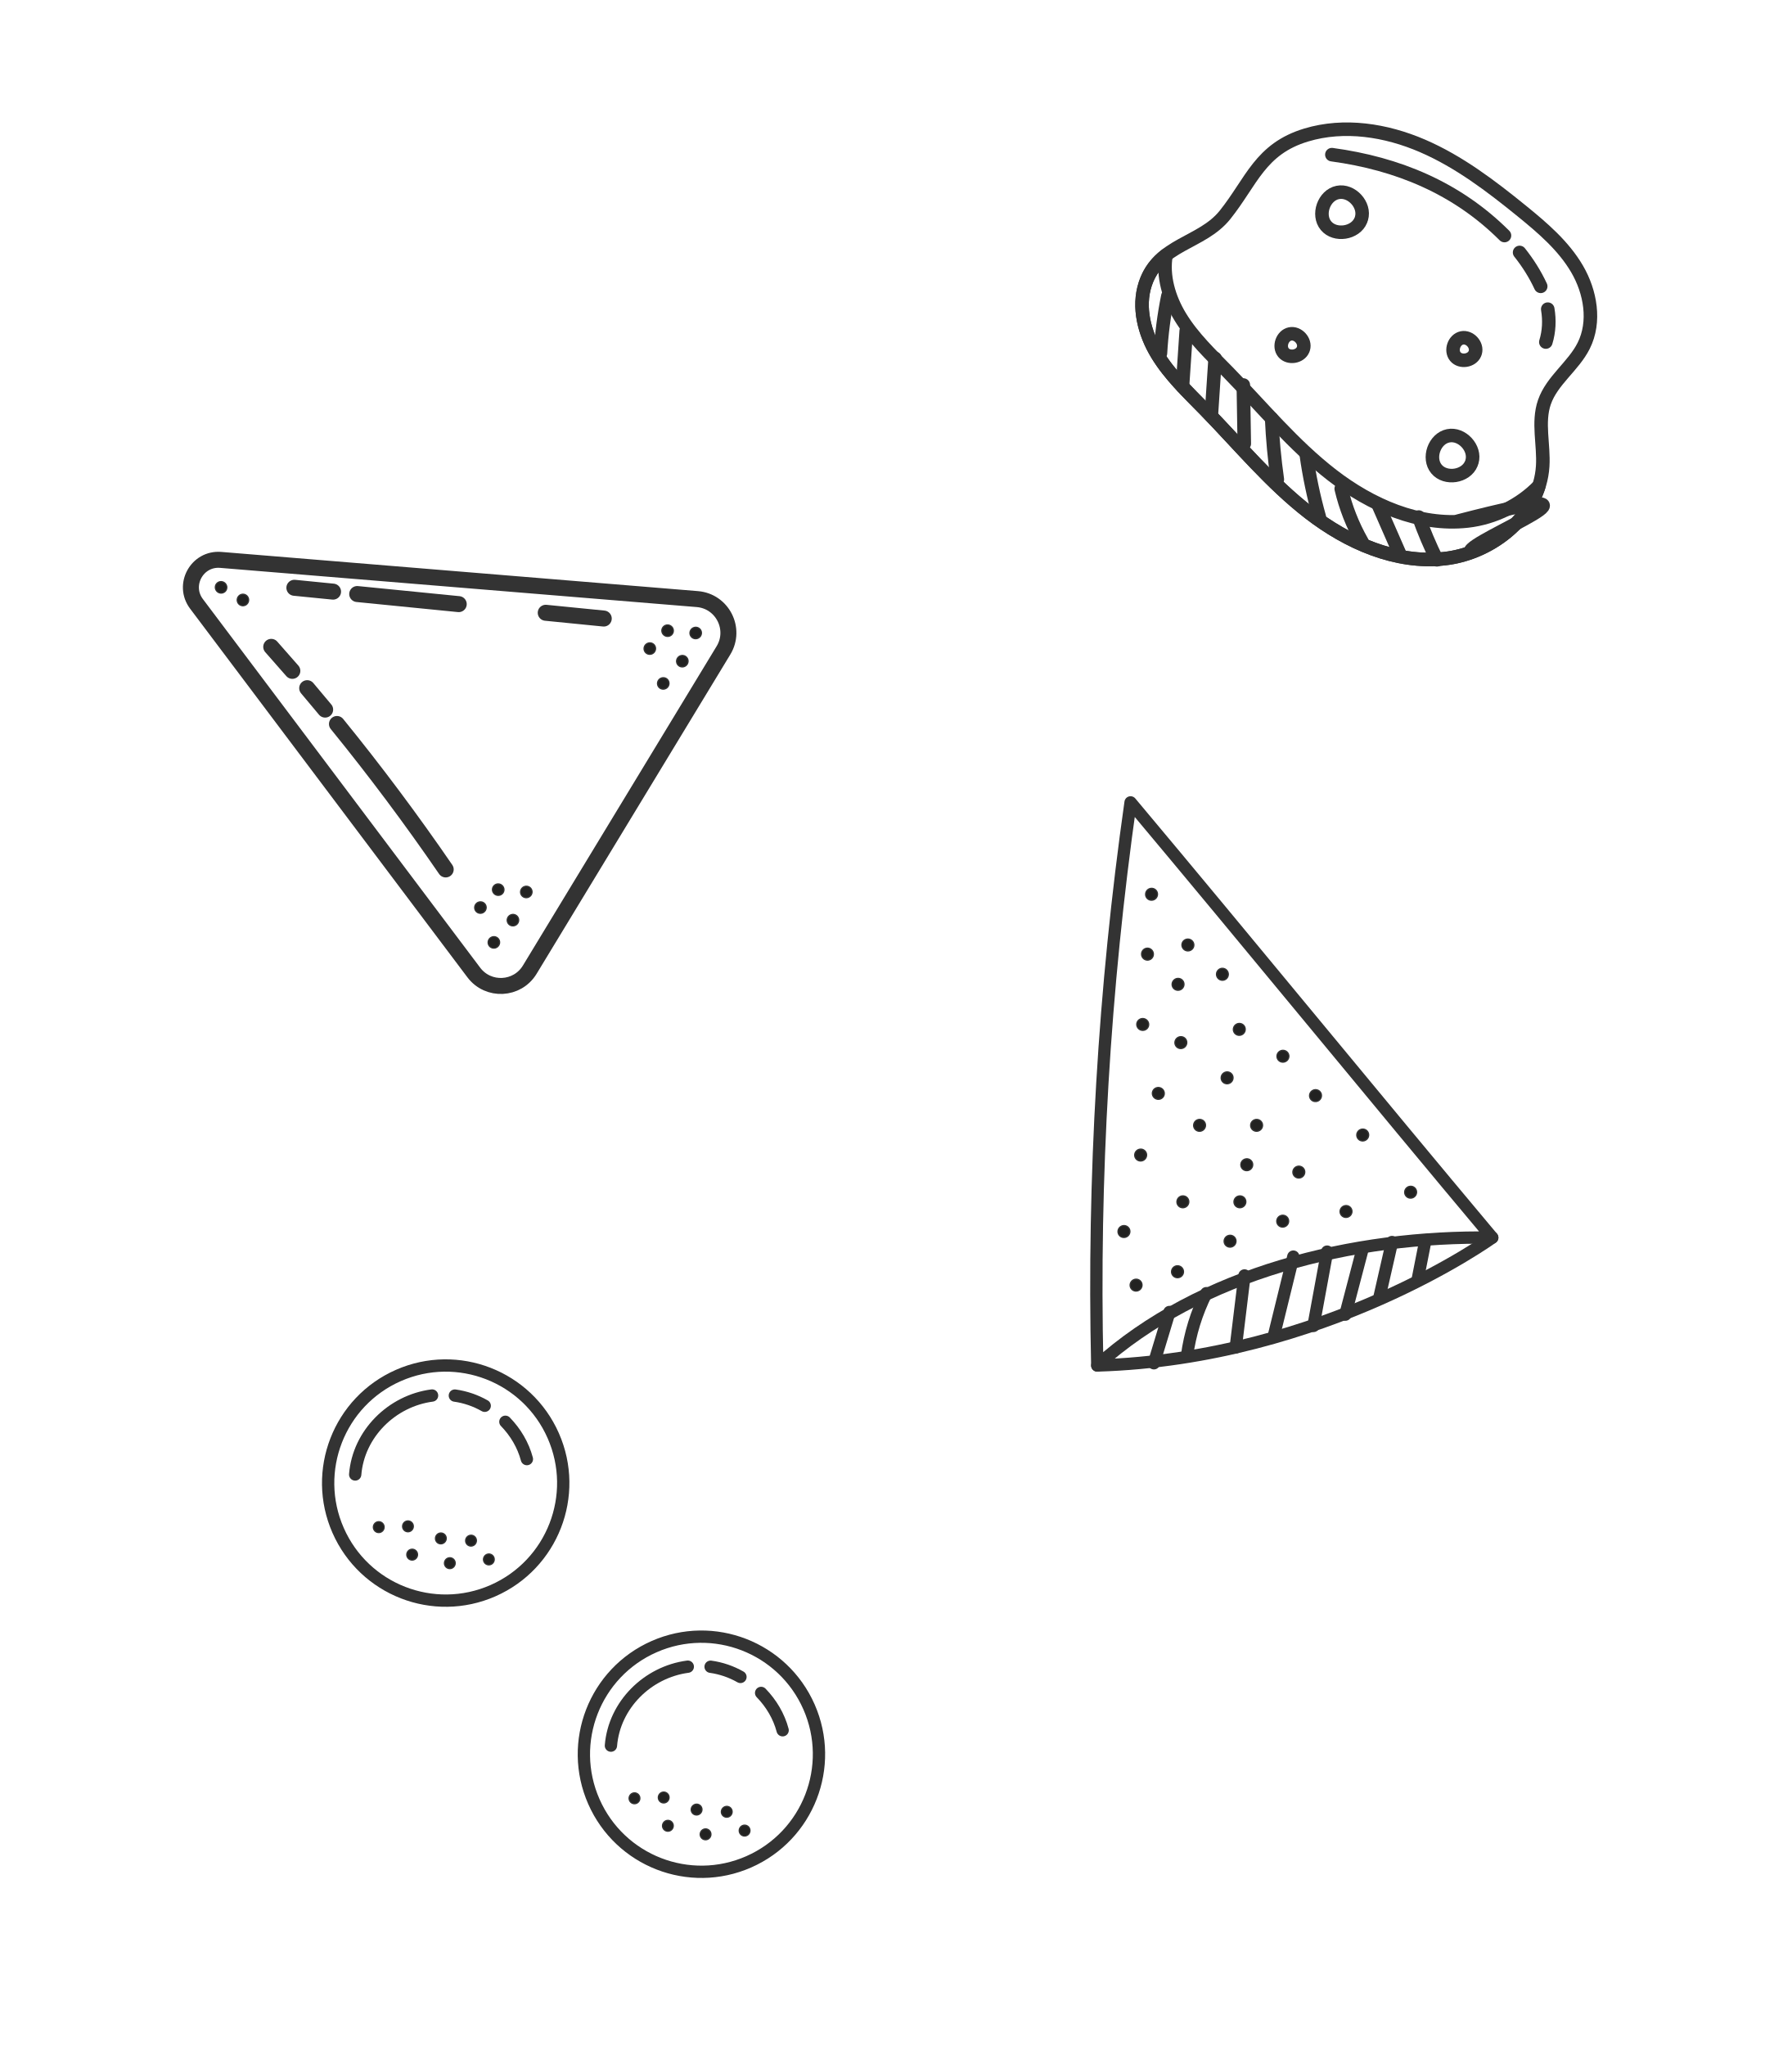
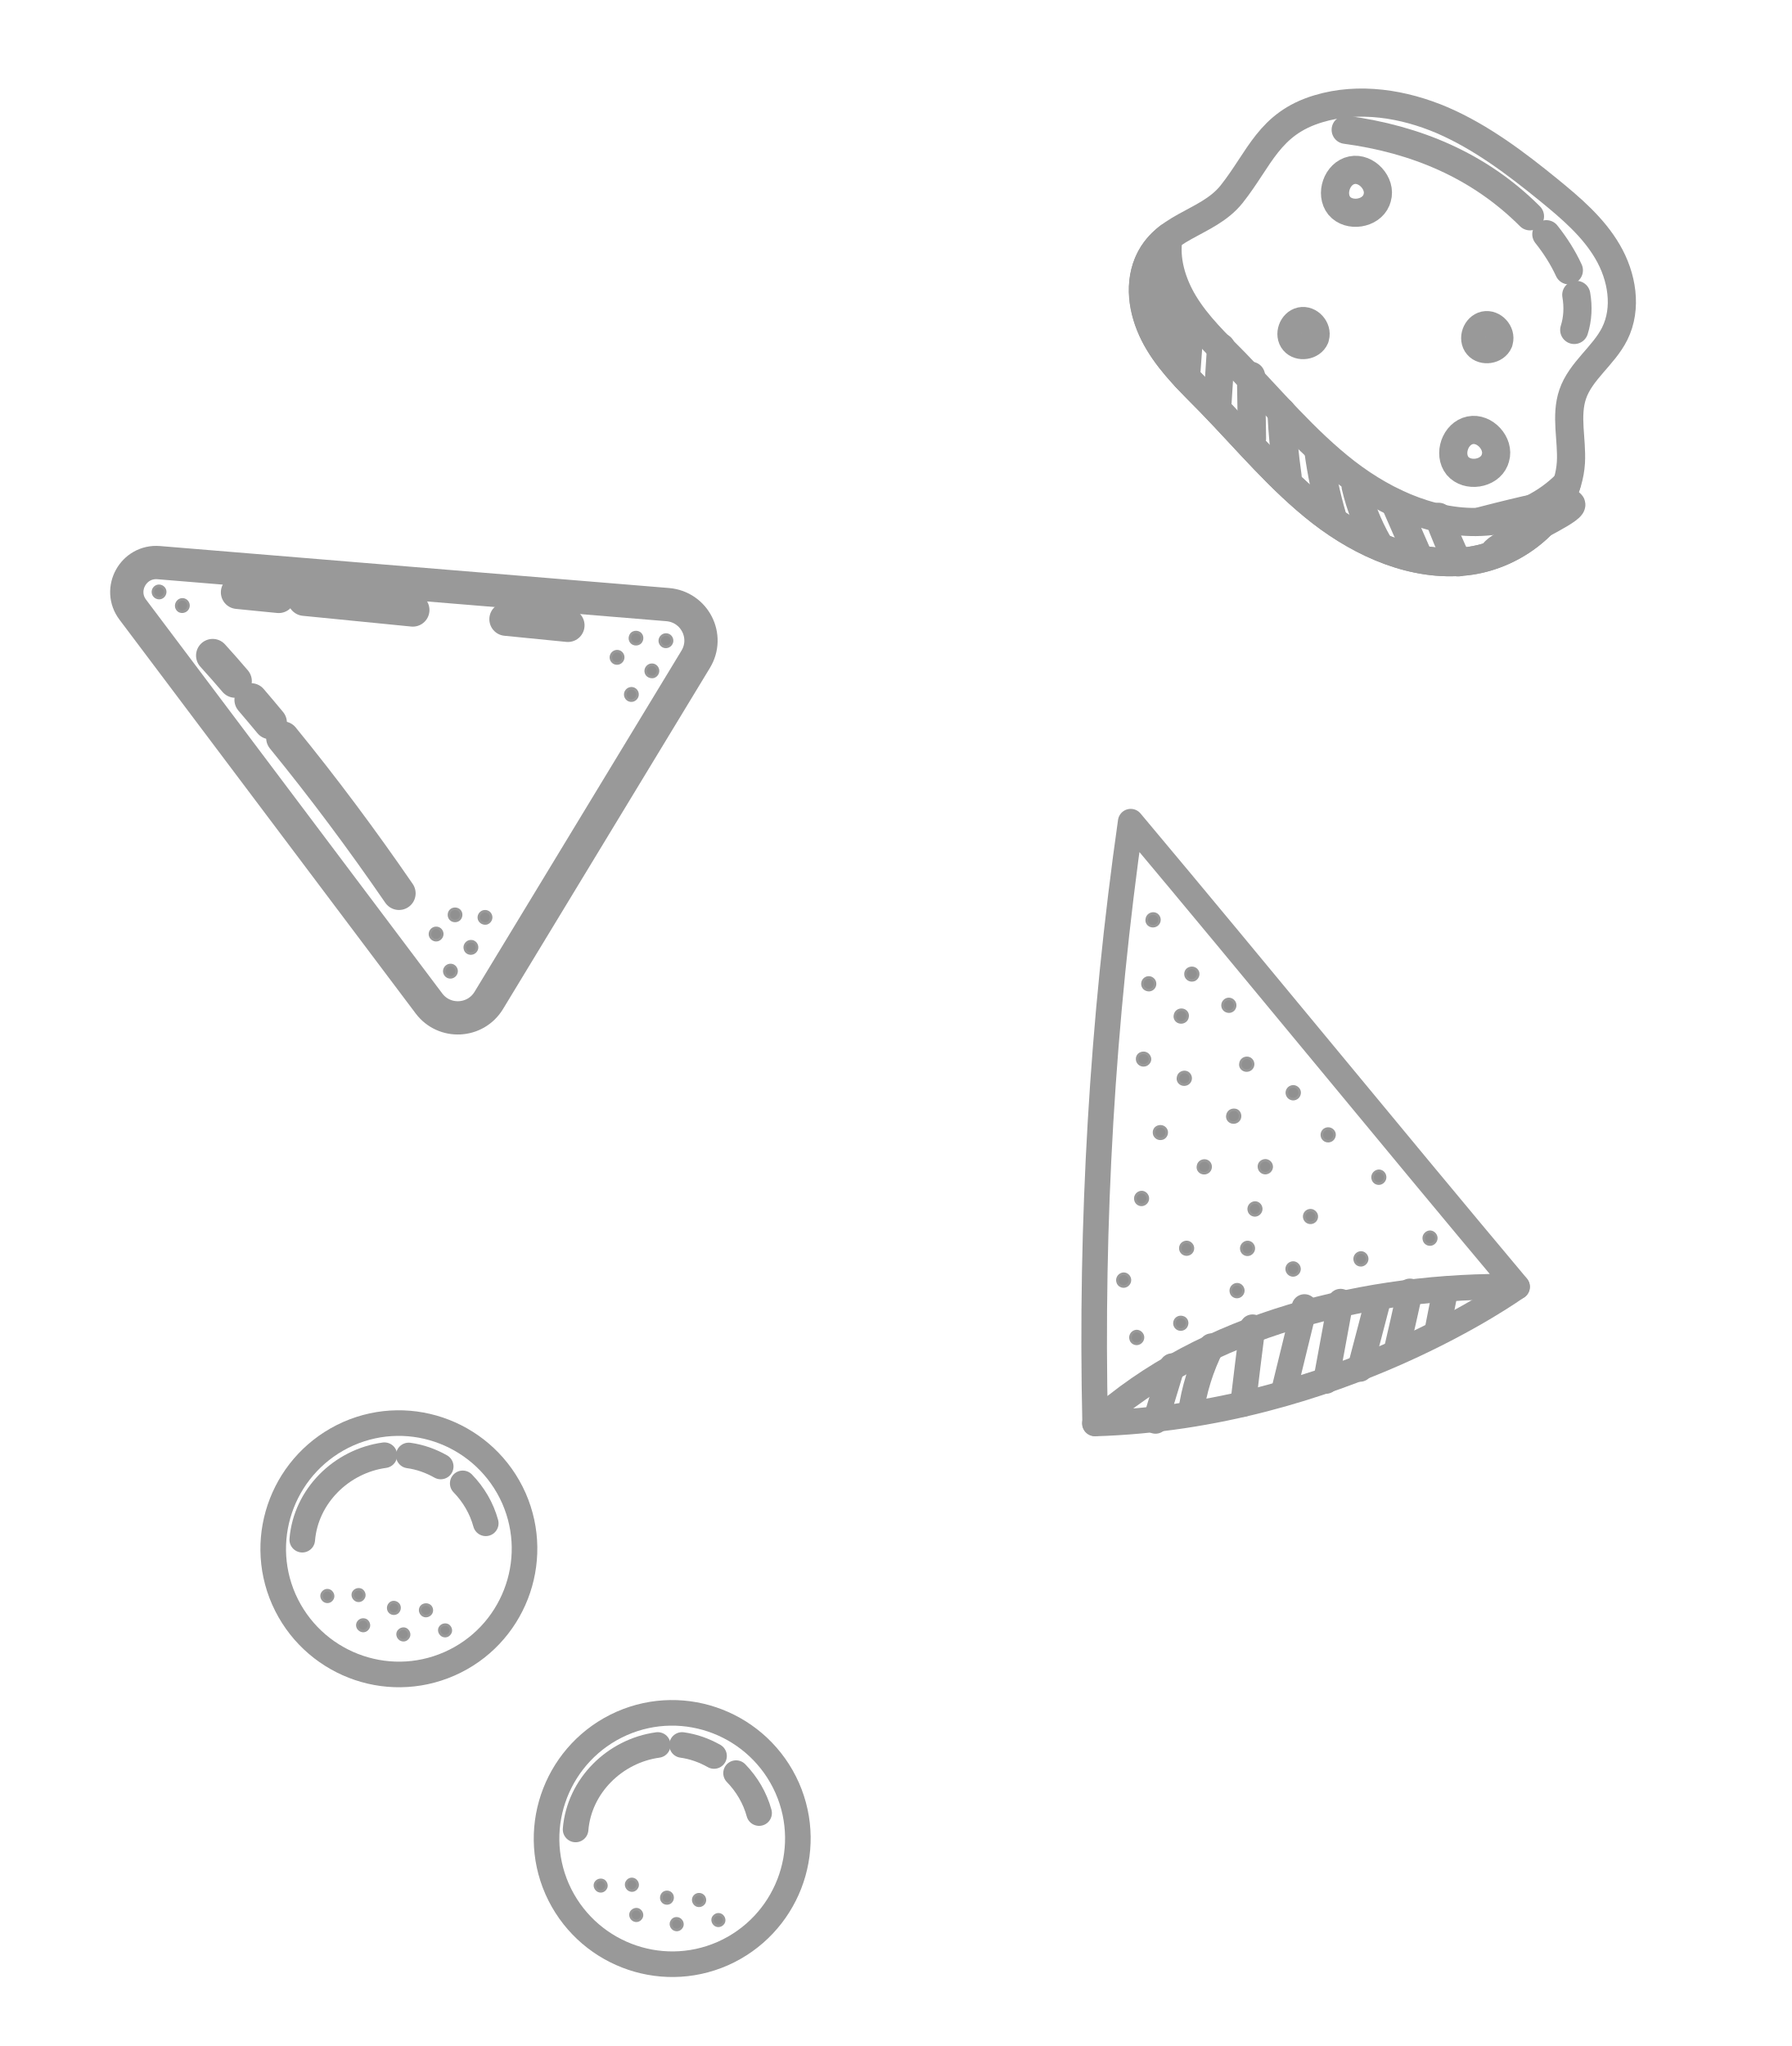
- <svg xmlns="http://www.w3.org/2000/svg" version="1.1" id="Слой_1" x="0px" y="0px" viewBox="0 0 1456.2 1662.677" enable-background="new 0 0 1456.2 1662.677" xml:space="preserve">
+ <svg xmlns="http://www.w3.org/2000/svg" version="1.1" id="Слой_1" opacity="0.5" x="0px" y="0px" viewBox="0 0 700 799.3" style="enable-background:new 0 0 700 799.3;" xml:space="preserve">
+   <style type="text/css">
+ 	.st0{fill:none;stroke:#333333;stroke-width:11;stroke-linecap:round;stroke-linejoin:round;stroke-miterlimit:10;}
+ 	.st1{fill:none;stroke:#333333;stroke-width:13;stroke-linecap:round;stroke-linejoin:round;stroke-miterlimit:10;}
+ 	.st2{fill:#222221;stroke:#333333;stroke-miterlimit:10;}
+ 	.st3{fill:none;stroke:#333333;stroke-width:10;stroke-linecap:round;stroke-linejoin:round;stroke-miterlimit:10;}
+ </style>
  <g>
    <g>
-       <path fill="none" stroke="#333333" stroke-width="11" stroke-linecap="round" stroke-linejoin="round" stroke-miterlimit="10" d="    M1061.693,109.708c30.911-9.323,64.828-3.972,94.469,8.83    c29.641,12.801,55.669,32.592,80.731,52.949    c16.908,13.734,33.863,28.205,44.873,47    c11.011,18.795,15.186,42.956,5.449,62.442    c-8.377,16.764-25.825,28.201-31.945,45.913    c-5.698,16.49-0.307,34.598-1.396,52.01    c-2.475,39.626-40.352,70.76-79.813,75.141    c-39.46,4.381-78.61-12.999-110.026-37.278    c-31.414-24.28-56.841-55.278-84.581-83.681    c-13.926-14.258-28.641-28.106-38.971-45.151    c-10.329-17.043-15.861-38.197-9.639-57.131    c10.779-32.802,45.962-32.511,64.838-56.149    C1017.37,147.446,1024.137,121.033,1061.693,109.708z" />
+       <path class="st0" d="M515.1,42.5c15.9-4.8,33.3-2,48.5,4.5c15.2,6.6,28.6,16.7,41.5,27.2c8.7,7.1,17.4,14.5,23,24.1    c5.7,9.7,7.8,22.1,2.8,32.1c-4.3,8.6-13.3,14.5-16.4,23.6c-2.9,8.5-0.2,17.8-0.7,26.7c-1.3,20.4-20.7,36.3-41,38.6    c-20.3,2.2-40.4-6.7-56.5-19.1c-16.1-12.5-29.2-28.4-43.4-43c-7.2-7.3-14.7-14.4-20-23.2s-8.1-19.6-5-29.3    c5.5-16.8,23.6-16.7,33.3-28.8C492.3,61.9,495.8,48.3,515.1,42.5z" />
      <g>
-         <path fill="none" stroke="#333333" stroke-width="11" stroke-linecap="round" stroke-linejoin="round" stroke-miterlimit="10" d="     M1174.062,453.993c33.973-3.77,66.71-27.395,76.755-59.171     c-15.123,15.594-36.342,26.153-58.077,28.566     c-39.461,4.381-78.61-12.999-110.026-37.279     c-31.414-24.279-56.84-55.277-84.581-83.68     c-13.925-14.259-28.642-28.107-38.971-45.151     c-9.044-14.923-14.408-32.996-11.427-49.971     c-7.271,5.631-13.383,12.774-16.89,23.447     c-6.223,18.934-0.691,40.087,9.638,57.131     c10.329,17.044,25.046,30.893,38.971,45.15     c27.741,28.405,53.167,59.402,84.582,83.682     C1095.451,440.995,1134.601,458.375,1174.062,453.993z" />
+         <path class="st0" d="M572.8,219.3c17.4-1.9,34.3-14.1,39.4-30.4c-7.8,8-18.7,13.4-29.8,14.7c-20.3,2.2-40.4-6.7-56.5-19.1     c-16.1-12.5-29.2-28.4-43.4-43c-7.2-7.3-14.7-14.4-20-23.2c-4.6-7.7-7.4-16.9-5.9-25.7c-3.7,2.9-6.9,6.6-8.7,12     c-3.2,9.7-0.4,20.6,4.9,29.3c5.3,8.8,12.9,15.9,20,23.2c14.2,14.6,27.3,30.5,43.4,43C532.4,212.6,552.5,221.5,572.8,219.3z" />
      </g>
-       <path fill="none" stroke="#333333" stroke-width="11" stroke-linecap="round" stroke-linejoin="round" stroke-miterlimit="10" d="    M1199.081,286.467c1.835-6.177-4.557-13.15-10.87-11.858    c-6.313,1.292-9.451,10.216-5.337,15.176c4.114,4.96,13.464,3.523,15.899-2.443" />
-       <path fill="none" stroke="#333333" stroke-width="11" stroke-linecap="round" stroke-linejoin="round" stroke-miterlimit="10" d="    M1059.414,283.242c1.835-6.177-4.557-13.151-10.87-11.858    c-6.314,1.292-9.452,10.216-5.338,15.175c4.115,4.959,13.465,3.522,15.9-2.443    " />
-       <path fill="none" stroke="#333333" stroke-width="11" stroke-linecap="round" stroke-linejoin="round" stroke-miterlimit="10" d="    M1106.582,177.502c3.265-10.987-8.105-23.391-19.335-21.093    c-11.229,2.298-16.812,18.171-9.493,26.994c7.319,8.821,23.95,6.266,28.282-4.347    " />
-       <path fill="none" stroke="#333333" stroke-width="11" stroke-linecap="round" stroke-linejoin="round" stroke-miterlimit="10" d="    M1196.373,375.26c3.265-10.987-8.105-23.391-19.335-21.094    c-11.229,2.299-16.812,18.172-9.493,26.994c7.318,8.821,23.95,6.266,28.282-4.347    " />
-       <path fill="none" stroke="#333333" stroke-width="11" stroke-linecap="round" stroke-linejoin="round" stroke-miterlimit="10" d="    M1257.984,251.233c1.499,8.899,1.116,18.094-1.557,26.736" />
-       <path fill="none" stroke="#333333" stroke-width="11" stroke-linecap="round" stroke-linejoin="round" stroke-miterlimit="10" d="    M1235.104,205.15c6.756,8.477,12.59,17.705,17.157,27.542" />
-       <path fill="none" stroke="#333333" stroke-width="11" stroke-linecap="round" stroke-linejoin="round" stroke-miterlimit="10" d="    M1082.522,125.675c53.597,7.275,101.684,27.199,140.292,65.74" />
+       <path class="st0" d="M585.7,133.2c0.9-3.2-2.3-6.8-5.6-6.1c-3.2,0.7-4.9,5.2-2.7,7.8c2.1,2.5,6.9,1.8,8.2-1.3" />
+       <path class="st0" d="M513.9,131.6c0.9-3.2-2.3-6.8-5.6-6.1c-3.2,0.7-4.9,5.2-2.7,7.8c2.1,2.5,6.9,1.8,8.2-1.3" />
+       <path class="st0" d="M538.1,77.3c1.7-5.6-4.2-12-9.9-10.8c-5.8,1.2-8.6,9.3-4.9,13.9c3.8,4.5,12.3,3.2,14.5-2.2" />
+       <path class="st0" d="M584.3,178.9c1.7-5.6-4.2-12-9.9-10.8c-5.8,1.2-8.6,9.3-4.9,13.9c3.8,4.5,12.3,3.2,14.5-2.2" />
+       <path class="st0" d="M615.9,115.2c0.8,4.6,0.6,9.3-0.8,13.7" />
+       <path class="st0" d="M604.2,91.5c3.5,4.4,6.5,9.1,8.8,14.1" />
+       <path class="st0" d="M525.8,50.7c27.5,3.7,52.2,14,72,33.8" />
    </g>
-     <path fill="none" stroke="#333333" stroke-width="11" stroke-linecap="round" stroke-linejoin="round" stroke-miterlimit="10" d="   M1185.243,423.417c150.714-39.164,7.31,16.314,9.949,24.846" />
-     <path fill="none" stroke="#333333" stroke-width="11" stroke-linecap="round" stroke-linejoin="round" stroke-miterlimit="10" d="   M1153.135,420.176c4.228,11.853,9.146,23.459,14.724,34.739" />
-     <path fill="none" stroke="#333333" stroke-width="11" stroke-linecap="round" stroke-linejoin="round" stroke-miterlimit="10" d="   M1119.873,409.463c5.916,13.495,11.831,26.991,17.746,40.486" />
-     <path fill="none" stroke="#333333" stroke-width="11" stroke-linecap="round" stroke-linejoin="round" stroke-miterlimit="10" d="   M1090.116,397.165c3.542,15.074,9.253,29.636,16.906,43.097" />
-     <path fill="none" stroke="#333333" stroke-width="11" stroke-linecap="round" stroke-linejoin="round" stroke-miterlimit="10" d="   M1061.736,369.559c2.374,17.117,5.928,34.07,10.626,50.699" />
-     <path fill="none" stroke="#333333" stroke-width="11" stroke-linecap="round" stroke-linejoin="round" stroke-miterlimit="10" d="   M1033.574,340.111c0.743,16.559,2.283,33.083,4.616,49.494" />
-     <path fill="none" stroke="#333333" stroke-width="11" stroke-linecap="round" stroke-linejoin="round" stroke-miterlimit="10" d="   M1010.552,312.863c0.26,15.9,0.519,31.8,0.779,47.699" />
-     <path fill="none" stroke="#333333" stroke-width="11" stroke-linecap="round" stroke-linejoin="round" stroke-miterlimit="10" d="   M987.627,291.213c-1.006,15.192-2.011,30.385-3.018,45.577" />
-     <path fill="none" stroke="#333333" stroke-width="11" stroke-linecap="round" stroke-linejoin="round" stroke-miterlimit="10" d="   M964.145,268.79c-1.011,15.101-2.023,30.202-3.034,45.303" />
-     <path fill="none" stroke="#333333" stroke-width="11" stroke-linecap="round" stroke-linejoin="round" stroke-miterlimit="10" d="   M949.221,240.618c-3.121,15.302-5.136,30.83-6.023,46.422" />
+     <path class="st0" d="M578.5,203.6c77.4-20.1,3.8,8.4,5.1,12.8" />
+     <path class="st0" d="M562.1,201.9c2.2,6.1,4.7,12,7.6,17.8" />
+     <path class="st0" d="M545,196.4c3,6.9,6.1,13.9,9.1,20.8" />
+     <path class="st0" d="M529.7,190.1c1.8,7.7,4.8,15.2,8.7,22.1" />
+     <path class="st0" d="M515.1,175.9c1.2,8.8,3,17.5,5.5,26" />
+     <path class="st0" d="M500.7,160.8c0.4,8.5,1.2,17,2.4,25.4" />
+     <path class="st0" d="M488.8,146.8c0.1,8.2,0.3,16.3,0.4,24.5" />
+     <path class="st0" d="M477.1,135.7c-0.5,7.8-1,15.6-1.5,23.4" />
+     <path class="st0" d="M465,124.2c-0.5,7.8-1,15.5-1.6,23.3" />
+     <path class="st0" d="M457.3,109.7c-1.6,7.9-2.6,15.8-3.1,23.8" />
  </g>
  <g>
-     <path fill="none" stroke="#333333" stroke-width="13" stroke-linecap="round" stroke-linejoin="round" stroke-miterlimit="10" d="   M385.077,790.272L159.707,490.729c-11.604-15.422,0.467-37.313,19.702-35.732   l387.346,31.849c20.374,1.675,31.866,24.203,21.261,41.68L430.571,788.004   C420.478,804.639,396.776,805.821,385.077,790.272z" />
-     <path fill="#222221" stroke="#333333" stroke-miterlimit="10" d="M385.998,738.856   c-0.713-2.46,0.715-5.05,3.19-5.785c2.475-0.734,5.06,0.664,5.772,3.123   c0.713,2.46-0.715,5.05-3.19,5.785   C389.294,742.714,386.71,741.316,385.998,738.856z" />
-     <path fill="#222221" stroke="#333333" stroke-miterlimit="10" d="M423.289,726.177   c-0.712-2.459,0.716-5.05,3.191-5.784c2.475-0.735,5.059,0.663,5.772,3.123   c0.713,2.459-0.716,5.05-3.19,5.784   C426.587,730.036,424.002,728.638,423.289,726.177z" />
-     <path fill="#222221" stroke="#333333" stroke-miterlimit="10" d="M401.635,719.659   c1.826-1.796,4.783-1.771,6.606,0.057c1.823,1.828,1.821,4.766-0.004,6.563   c-1.825,1.797-4.782,1.772-6.606-0.057   C399.808,724.395,399.81,721.456,401.635,719.659z" />
-     <path fill="#222221" stroke="#333333" stroke-miterlimit="10" d="M177.253,473.311   c2.196-1.317,5.065-0.596,6.408,1.609c1.342,2.206,0.649,5.062-1.547,6.379   c-2.196,1.316-5.065,0.596-6.408-1.609   C174.364,477.485,175.057,474.628,177.253,473.311z" />
-     <path fill="#222221" stroke="#333333" stroke-miterlimit="10" d="M199.805,483.533   c2.203,1.306,2.933,4.172,1.63,6.402c-1.302,2.229-4.144,2.977-6.347,1.671   c-2.203-1.306-2.933-4.172-1.63-6.402   C194.76,482.975,197.602,482.227,199.805,483.533z" />
-     <path fill="#222221" stroke="#333333" stroke-miterlimit="10" d="M412.426,749.088   c-0.713-2.46,0.715-5.05,3.19-5.785c2.475-0.734,5.06,0.664,5.772,3.123   c0.713,2.46-0.715,5.05-3.19,5.785   C415.722,752.946,413.138,751.548,412.426,749.088z" />
-     <path fill="#222221" stroke="#333333" stroke-miterlimit="10" d="M396.93,767.167   c-0.713-2.46,0.715-5.05,3.19-5.785c2.475-0.734,5.06,0.664,5.772,3.123   c0.713,2.46-0.715,5.05-3.19,5.785   C400.227,771.026,397.643,769.628,396.93,767.167z" />
-     <path fill="#222221" stroke="#333333" stroke-miterlimit="10" d="M523.672,528.408   c-0.712-2.46,0.716-5.05,3.191-5.785c2.475-0.734,5.059,0.663,5.772,3.123   c0.713,2.46-0.715,5.05-3.19,5.785   C526.97,532.266,524.385,530.868,523.672,528.408z" />
-     <path fill="#222221" stroke="#333333" stroke-miterlimit="10" d="M560.965,515.729   c-0.713-2.459,0.716-5.05,3.19-5.784c2.475-0.735,5.06,0.663,5.773,3.123   c0.713,2.459-0.716,5.05-3.19,5.784   C564.262,519.588,561.678,518.19,560.965,515.729z" />
-     <path fill="#222221" stroke="#333333" stroke-miterlimit="10" d="M539.31,509.211   c1.826-1.796,4.782-1.771,6.606,0.058c1.824,1.828,1.822,4.766-0.003,6.563   c-1.825,1.797-4.782,1.771-6.606-0.058   C537.484,513.946,537.486,511.008,539.31,509.211z" />
-     <path fill="#222221" stroke="#333333" stroke-miterlimit="10" d="M550.1,538.64   c-0.712-2.46,0.716-5.05,3.191-5.785c2.475-0.734,5.059,0.664,5.772,3.123   c0.713,2.46-0.715,5.05-3.19,5.785   C553.398,542.498,550.813,541.099,550.1,538.64z" />
-     <path fill="#222221" stroke="#333333" stroke-miterlimit="10" d="M534.605,556.72   c-0.712-2.46,0.716-5.05,3.191-5.785c2.475-0.734,5.059,0.664,5.772,3.123   c0.713,2.46-0.715,5.05-3.19,5.785   C537.903,560.577,535.318,559.179,534.605,556.72z" />
-     <path fill="none" stroke="#333333" stroke-width="13" stroke-linecap="round" stroke-linejoin="round" stroke-miterlimit="10" d="   M237.608,545.169c-5.668-6.541-11.384-13.041-17.147-19.498" />
-     <path fill="none" stroke="#333333" stroke-width="13" stroke-linecap="round" stroke-linejoin="round" stroke-miterlimit="10" d="   M264.273,576.65c-4.826-5.831-9.691-11.632-14.59-17.404" />
-     <path fill="none" stroke="#333333" stroke-width="13" stroke-linecap="round" stroke-linejoin="round" stroke-miterlimit="10" d="   M362.252,706.545c-27.842-40.573-57.323-80.018-88.375-118.19" />
-     <path fill="none" stroke="#333333" stroke-width="13" stroke-linecap="round" stroke-linejoin="round" stroke-miterlimit="10" d="   M270.699,480.787c-10.477-1.042-20.954-2.084-31.431-3.125" />
-     <path fill="none" stroke="#333333" stroke-width="13" stroke-linecap="round" stroke-linejoin="round" stroke-miterlimit="10" d="   M372.849,490.941c-27.502-2.733-55.004-5.468-82.506-8.201" />
-     <path fill="none" stroke="#333333" stroke-width="13" stroke-linecap="round" stroke-linejoin="round" stroke-miterlimit="10" d="   M490.716,502.658c-15.716-1.563-31.431-3.124-47.147-4.687" />
+     <path class="st1" d="M167.6,392L51.9,238.2c-6-7.9,0.2-19.2,10.1-18.4l198.9,16.4c10.5,0.9,16.4,12.4,10.9,21.4L191,390.8   C185.8,399.4,173.6,400,167.6,392z" />
+     <path class="st2" d="M168.1,365.6c-0.4-1.3,0.4-2.6,1.6-3c1.3-0.4,2.6,0.3,3,1.6c0.4,1.3-0.4,2.6-1.6,3   C169.8,367.6,168.5,366.8,168.1,365.6z" />
+     <path class="st2" d="M187.2,359.1c-0.4-1.3,0.4-2.6,1.6-3c1.3-0.4,2.6,0.3,3,1.6c0.4,1.3-0.4,2.6-1.6,3   C188.9,361,187.6,360.3,187.2,359.1z" />
+     <path class="st2" d="M176.1,355.7c0.9-0.9,2.5-0.9,3.4,0s0.9,2.4,0,3.4c-0.9,0.9-2.5,0.9-3.4,0   C175.2,358.2,175.2,356.6,176.1,355.7z" />
+     <path class="st2" d="M60.9,229.2c1.1-0.7,2.6-0.3,3.3,0.8c0.7,1.1,0.3,2.6-0.8,3.3c-1.1,0.7-2.6,0.3-3.3-0.8   C59.4,231.3,59.8,229.9,60.9,229.2z" />
+     <path class="st2" d="M72.5,234.5c1.1,0.7,1.5,2.1,0.8,3.3c-0.7,1.1-2.1,1.5-3.3,0.9c-1.1-0.7-1.5-2.1-0.8-3.3   C69.9,234.2,71.3,233.8,72.5,234.5z" />
+     <path class="st2" d="M181.7,370.8c-0.4-1.3,0.4-2.6,1.6-3c1.3-0.4,2.6,0.3,3,1.6c0.4,1.3-0.4,2.6-1.6,3   C183.4,372.8,182,372.1,181.7,370.8z" />
+     <path class="st2" d="M173.7,380.1c-0.4-1.3,0.4-2.6,1.6-3c1.3-0.4,2.6,0.3,3,1.6c0.4,1.3-0.4,2.6-1.6,3   C175.4,382.1,174.1,381.4,173.7,380.1z" />
+     <path class="st2" d="M238.8,257.5c-0.4-1.3,0.4-2.6,1.6-3c1.3-0.4,2.6,0.3,3,1.6c0.4,1.3-0.4,2.6-1.6,3   C240.5,259.5,239.2,258.8,238.8,257.5z" />
+     <path class="st2" d="M257.9,251c-0.4-1.3,0.4-2.6,1.6-3c1.3-0.4,2.6,0.3,3,1.6s-0.4,2.6-1.6,3C259.6,253,258.3,252.3,257.9,251z" />
+     <path class="st2" d="M246.8,247.6c0.9-0.9,2.5-0.9,3.4,0s0.9,2.4,0,3.4c-0.9,0.9-2.5,0.9-3.4,0   C245.9,250.1,245.9,248.6,246.8,247.6z" />
+     <path class="st2" d="M252.4,262.8c-0.4-1.3,0.4-2.6,1.6-3c1.3-0.4,2.6,0.3,3,1.6c0.4,1.3-0.4,2.6-1.6,3   C254.1,264.7,252.7,264,252.4,262.8z" />
+     <path class="st2" d="M244.4,272c-0.4-1.3,0.4-2.6,1.6-3c1.3-0.4,2.6,0.3,3,1.6c0.4,1.3-0.4,2.6-1.6,3   C246.1,274,244.8,273.3,244.4,272z" />
+     <path class="st1" d="M91.9,266.1c-2.9-3.4-5.8-6.7-8.8-10" />
+     <path class="st1" d="M105.6,282.3c-2.5-3-5-6-7.5-8.9" />
+     <path class="st1" d="M155.9,349c-14.3-20.8-29.4-41.1-45.4-60.7" />
+     <path class="st1" d="M108.9,233c-5.4-0.5-10.8-1.1-16.1-1.6" />
+     <path class="st1" d="M161.3,238.3c-14.1-1.4-28.2-2.8-42.4-4.2" />
+     <path class="st1" d="M221.9,244.3c-8.1-0.8-16.1-1.6-24.2-2.4" />
  </g>
  <g>
    <g>
-       <path fill="none" stroke="#333333" stroke-width="10" stroke-linecap="round" stroke-linejoin="round" stroke-miterlimit="10" d="    M891.84,1109.668c-3.521-152.936,5.541-306.16,27.064-457.616    c97.486,116.197,196.489,237.516,293.974,353.714    C1100.489,1003.935,975.251,1034.322,891.84,1109.668z" />
-       <path fill="none" stroke="#333333" stroke-width="10" stroke-linecap="round" stroke-linejoin="round" stroke-miterlimit="10" d="    M1212.878,1005.766c0,0-135.818,98.438-321.037,103.902" />
+       <path class="st3" d="M427.9,556c-1.8-78.5,2.8-157.2,13.9-235c50.1,59.7,100.9,122,151,181.7C535,501.7,470.7,517.3,427.9,556z" />
+       <path class="st3" d="M592.7,502.7c0,0-69.8,50.6-164.9,53.4" />
    </g>
    <g>
-       <path fill="#222221" stroke="#333333" stroke-miterlimit="10" d="M1004.449,1007.354    c0.698,2.563-0.827,5.225-3.406,5.945c-2.579,0.721-5.237-0.772-5.934-3.336    c-0.699-2.563,0.826-5.225,3.406-5.945    C1001.093,1003.298,1003.75,1004.79,1004.449,1007.354z" />
-       <path fill="#222221" stroke="#333333" stroke-miterlimit="10" d="M966.012,978.106    c-0.833,2.538-3.568,3.942-6.106,3.136c-2.54-0.806-3.923-3.516-3.089-6.055    c0.833-2.538,3.567-3.942,6.106-3.136    C965.463,972.857,966.846,975.567,966.012,978.106z" />
-       <path fill="#222221" stroke="#333333" stroke-miterlimit="10" d="M918.197,999.492    c0.699,2.564-0.827,5.226-3.406,5.946c-2.579,0.721-5.237-0.773-5.934-3.336    c-0.699-2.564,0.826-5.225,3.406-5.946    C914.842,995.436,917.499,996.93,918.197,999.492z" />
-       <path fill="#222221" stroke="#333333" stroke-miterlimit="10" d="M928.057,1043.053    c0.699,2.562-0.826,5.225-3.406,5.945c-2.579,0.721-5.236-0.772-5.934-3.336    c-0.698-2.562,0.827-5.225,3.406-5.945    C924.701,1038.996,927.359,1040.489,928.057,1043.053z" />
-       <path fill="#222221" stroke="#333333" stroke-miterlimit="10" d="M1098.688,983.206    c0.699,2.563-0.826,5.225-3.406,5.945c-2.579,0.721-5.236-0.772-5.934-3.336    c-0.699-2.563,0.827-5.225,3.406-5.945    C1095.332,979.148,1097.989,980.642,1098.688,983.206z" />
-       <path fill="#222221" stroke="#333333" stroke-miterlimit="10" d="M1044.206,996.895    c-2.513,0.93-5.287-0.339-6.195-2.834c-0.909-2.495,0.391-5.272,2.904-6.201    c2.513-0.93,5.287,0.338,6.195,2.834    C1048.019,993.189,1046.719,995.965,1044.206,996.895z" />
-       <path fill="#222221" stroke="#333333" stroke-miterlimit="10" d="M1060.253,953.957    c-0.833,2.537-3.568,3.942-6.107,3.136c-2.54-0.806-3.923-3.516-3.089-6.055    s3.568-3.942,6.107-3.136S1061.086,951.419,1060.253,953.957z" />
-       <path fill="#222221" stroke="#333333" stroke-miterlimit="10" d="M961.686,1034.973    c-0.824,2.552-3.56,3.953-6.112,3.129c-2.553-0.823-3.953-3.56-3.13-6.112    c0.825-2.553,3.561-3.953,6.113-3.13    C961.108,1029.685,962.51,1032.421,961.686,1034.973z" />
-       <path fill="#222221" stroke="#333333" stroke-miterlimit="10" d="M1012.437,975.344    c0.699,2.564-0.826,5.226-3.406,5.946c-2.579,0.721-5.236-0.773-5.934-3.336    c-0.699-2.564,0.827-5.226,3.406-5.946    C1009.081,971.287,1011.739,972.781,1012.437,975.344z" />
-       <path fill="#222221" stroke="#333333" stroke-miterlimit="10" d="M1018.025,945.208    c0.698,2.564-0.827,5.225-3.406,5.946c-2.58,0.721-5.237-0.773-5.934-3.337    c-0.699-2.563,0.826-5.225,3.405-5.945    C1014.669,941.152,1017.326,942.646,1018.025,945.208z" />
-       <path fill="#222221" stroke="#333333" stroke-miterlimit="10" d="M979.754,915.265    c-0.449,2.634-2.946,4.426-5.576,4.005c-2.63-0.422-4.399-2.898-3.95-5.531    c0.449-2.634,2.946-4.426,5.576-4.005    C978.434,910.154,980.203,912.631,979.754,915.265z" />
-       <path fill="#222221" stroke="#333333" stroke-miterlimit="10" d="M1002.134,876.663    c-0.449,2.634-2.946,4.426-5.576,4.005c-2.63-0.422-4.399-2.898-3.95-5.531    c0.449-2.634,2.946-4.426,5.576-4.005    C1000.814,871.552,1002.583,874.029,1002.134,876.663z" />
-       <path fill="#222221" stroke="#333333" stroke-miterlimit="10" d="M1012.044,837.283    c-0.449,2.634-2.946,4.426-5.576,4.005c-2.63-0.422-4.399-2.898-3.95-5.531    c0.449-2.634,2.946-4.426,5.576-4.005    C1010.725,832.172,1012.493,834.649,1012.044,837.283z" />
-       <path fill="#222221" stroke="#333333" stroke-miterlimit="10" d="M962.258,800.682    c-0.449,2.633-2.946,4.426-5.576,4.005c-2.63-0.422-4.399-2.899-3.95-5.531    c0.449-2.634,2.946-4.428,5.576-4.006    C960.939,795.571,962.707,798.048,962.258,800.682z" />
-       <path fill="#222221" stroke="#333333" stroke-miterlimit="10" d="M964.536,848.036    c-0.449,2.634-2.946,4.428-5.576,4.006c-2.63-0.422-4.399-2.899-3.95-5.531    c0.449-2.634,2.946-4.428,5.576-4.006    C963.217,842.926,964.985,845.403,964.536,848.036z" />
-       <path fill="#222221" stroke="#333333" stroke-miterlimit="10" d="M940.725,727.489    c-0.449,2.634-2.946,4.428-5.576,4.006c-2.632-0.422-4.4-2.899-3.951-5.533    c0.45-2.633,2.946-4.426,5.576-4.005    C939.405,722.379,941.174,724.856,940.725,727.489z" />
-       <path fill="#222221" stroke="#333333" stroke-miterlimit="10" d="M996.991,788.366    c1.857,1.92,1.827,4.994-0.069,6.865c-1.897,1.872-4.939,1.833-6.797-0.088    c-1.857-1.92-1.827-4.993,0.069-6.865    C992.09,786.407,995.133,786.446,996.991,788.366z" />
-       <path fill="#222221" stroke="#333333" stroke-miterlimit="10" d="M936.077,771.99    c1.858,1.92,1.827,4.993-0.069,6.865c-1.896,1.872-4.939,1.832-6.797-0.088    c-1.857-1.92-1.827-4.994,0.07-6.865    C931.177,770.03,934.22,770.069,936.077,771.99z" />
-       <path fill="#222221" stroke="#333333" stroke-miterlimit="10" d="M943.41,892.97    c-2.457,1.048-5.317-0.081-6.387-2.521c-1.069-2.441,0.057-5.269,2.514-6.315    c2.457-1.048,5.317,0.081,6.386,2.521    C946.992,889.096,945.868,891.922,943.41,892.97z" />
-       <path fill="#222221" stroke="#333333" stroke-miterlimit="10" d="M930.727,836.938    c-2.457,1.048-5.317-0.081-6.386-2.522c-1.07-2.44,0.056-5.268,2.513-6.314    c2.457-1.048,5.317,0.081,6.386,2.521    C934.31,833.062,933.184,835.89,930.727,836.938z" />
-       <path fill="#222221" stroke="#333333" stroke-miterlimit="10" d="M967.429,772.361    c-2.457,1.048-5.316-0.081-6.386-2.521c-1.069-2.441,0.057-5.269,2.514-6.315    c2.457-1.048,5.317,0.081,6.386,2.521    C971.013,768.486,969.888,771.314,967.429,772.361z" />
-       <path fill="#222221" stroke="#333333" stroke-miterlimit="10" d="M931.774,937.348    c0.698,2.563-0.827,5.225-3.406,5.945s-5.237-0.772-5.934-3.336    c-0.699-2.563,0.826-5.225,3.405-5.945    C928.418,933.291,931.075,934.784,931.774,937.348z" />
-       <path fill="#222221" stroke="#333333" stroke-miterlimit="10" d="M1112.264,921.06    c0.699,2.563-0.827,5.225-3.406,5.945c-2.579,0.722-5.236-0.772-5.934-3.336    c-0.699-2.563,0.827-5.225,3.406-5.945    C1108.909,917.004,1111.565,918.497,1112.264,921.06z" />
-       <path fill="#222221" stroke="#333333" stroke-miterlimit="10" d="M1151.207,967.537    c0.699,2.563-0.826,5.225-3.406,5.945c-2.579,0.721-5.236-0.773-5.934-3.336    c-0.699-2.564,0.827-5.225,3.406-5.946    C1147.852,963.479,1150.51,964.973,1151.207,967.537z" />
-       <path fill="#222221" stroke="#333333" stroke-miterlimit="10" d="M1073.829,891.812    c-0.833,2.538-3.568,3.942-6.108,3.136c-2.54-0.805-3.923-3.516-3.089-6.055    c0.833-2.537,3.568-3.942,6.107-3.136    C1073.279,886.563,1074.662,889.273,1073.829,891.812z" />
-       <path fill="#222221" stroke="#333333" stroke-miterlimit="10" d="M1026.188,914.701    c-0.125,2.654-2.395,4.717-5.071,4.608c-2.675-0.108-4.744-2.348-4.619-5.001    c0.125-2.653,2.395-4.717,5.071-4.608    C1024.244,909.808,1026.313,912.047,1026.188,914.701z" />
-       <path fill="#222221" stroke="#333333" stroke-miterlimit="10" d="M1047.577,858.545    c-0.125,2.654-2.396,4.717-5.071,4.608c-2.675-0.108-4.744-2.348-4.619-5.001    c0.125-2.653,2.395-4.717,5.072-4.608    C1045.633,853.652,1047.701,855.892,1047.577,858.545z" />
+       <path class="st2" d="M485.7,503.5c0.4,1.3-0.4,2.7-1.7,3.1c-1.3,0.4-2.7-0.4-3-1.7c-0.4-1.3,0.4-2.7,1.7-3.1    C484,501.4,485.3,502.2,485.7,503.5z" />
+       <path class="st2" d="M466,488.4c-0.4,1.3-1.8,2-3.1,1.6c-1.3-0.4-2-1.8-1.6-3.1c0.4-1.3,1.8-2,3.1-1.6    C465.7,485.8,466.4,487.1,466,488.4z" />
+       <path class="st2" d="M441.4,499.4c0.4,1.3-0.4,2.7-1.7,3.1c-1.3,0.4-2.7-0.4-3-1.7c-0.4-1.3,0.4-2.7,1.7-3.1    S441,498.1,441.4,499.4z" />
+       <path class="st2" d="M446.5,521.8c0.4,1.3-0.4,2.7-1.7,3.1c-1.3,0.4-2.7-0.4-3-1.7c-0.4-1.3,0.4-2.7,1.7-3.1    C444.7,519.7,446.1,520.5,446.5,521.8z" />
+       <path class="st2" d="M534.1,491.1c0.4,1.3-0.4,2.7-1.7,3.1s-2.7-0.4-3-1.7c-0.4-1.3,0.4-2.7,1.7-3.1    C532.4,489,533.7,489.8,534.1,491.1z" />
+       <path class="st2" d="M506.1,498.1c-1.3,0.5-2.7-0.2-3.2-1.5s0.2-2.7,1.5-3.2s2.7,0.2,3.2,1.5C508.1,496.2,507.4,497.6,506.1,498.1    z" />
+       <path class="st2" d="M514.4,476c-0.4,1.3-1.8,2-3.1,1.6c-1.3-0.4-2-1.8-1.6-3.1s1.8-2,3.1-1.6C514.1,473.4,514.8,474.7,514.4,476z    " />
+       <path class="st2" d="M463.7,517.7c-0.4,1.3-1.8,2-3.1,1.6c-1.3-0.4-2-1.8-1.6-3.1s1.8-2,3.1-1.6    C463.4,514.9,464.2,516.3,463.7,517.7z" />
+       <path class="st2" d="M489.8,487c0.4,1.3-0.4,2.7-1.7,3.1c-1.3,0.4-2.7-0.4-3-1.7c-0.4-1.3,0.4-2.7,1.7-3.1S489.4,485.7,489.8,487z    " />
+       <path class="st2" d="M492.7,471.6c0.4,1.3-0.4,2.7-1.7,3.1c-1.3,0.4-2.7-0.4-3-1.7c-0.4-1.3,0.4-2.7,1.7-3.1    C490.9,469.5,492.3,470.2,492.7,471.6z" />
+       <path class="st2" d="M473,456.2c-0.2,1.4-1.5,2.3-2.9,2.1c-1.4-0.2-2.3-1.5-2-2.8c0.2-1.4,1.5-2.3,2.9-2.1    C472.3,453.6,473.2,454.8,473,456.2z" />
+       <path class="st2" d="M484.5,436.4c-0.2,1.4-1.5,2.3-2.9,2.1c-1.4-0.2-2.3-1.5-2-2.8c0.2-1.4,1.5-2.3,2.9-2.1    C483.8,433.7,484.7,435,484.5,436.4z" />
+       <path class="st2" d="M489.6,416.1c-0.2,1.4-1.5,2.3-2.9,2.1c-1.4-0.2-2.3-1.5-2-2.8c0.2-1.4,1.5-2.3,2.9-2.1    C488.9,413.5,489.8,414.8,489.6,416.1z" />
+       <path class="st2" d="M464,397.3c-0.2,1.4-1.5,2.3-2.9,2.1s-2.3-1.5-2-2.8c0.2-1.4,1.5-2.3,2.9-2.1    C463.4,394.7,464.3,396,464,397.3z" />
+       <path class="st2" d="M465.2,421.6c-0.2,1.4-1.5,2.3-2.9,2.1c-1.4-0.2-2.3-1.5-2-2.8c0.2-1.4,1.5-2.3,2.9-2.1    C464.5,419,465.4,420.3,465.2,421.6z" />
+       <path class="st2" d="M453,359.7c-0.2,1.4-1.5,2.3-2.9,2.1c-1.4-0.2-2.3-1.5-2-2.8c0.2-1.4,1.5-2.3,2.9-2.1    C452.3,357.1,453.2,358.4,453,359.7z" />
+       <path class="st2" d="M481.9,391c1,1,0.9,2.6,0,3.5c-1,1-2.5,0.9-3.5,0c-1-1-0.9-2.6,0-3.5C479.4,390,480.9,390,481.9,391z" />
+       <path class="st2" d="M450.6,382.6c1,1,0.9,2.6,0,3.5c-1,1-2.5,0.9-3.5,0c-1-1-0.9-2.6,0-3.5C448.1,381.6,449.6,381.6,450.6,382.6z    " />
+       <path class="st2" d="M454.4,444.7c-1.3,0.5-2.7,0-3.3-1.3c-0.5-1.3,0-2.7,1.3-3.2s2.7,0,3.3,1.3    C456.2,442.7,455.6,444.2,454.4,444.7z" />
+       <path class="st2" d="M447.8,416c-1.3,0.5-2.7,0-3.3-1.3c-0.5-1.3,0-2.7,1.3-3.2s2.7,0,3.3,1.3C449.7,414,449.1,415.4,447.8,416z" />
+       <path class="st2" d="M466.7,382.8c-1.3,0.5-2.7,0-3.3-1.3c-0.5-1.3,0-2.7,1.3-3.2s2.7,0,3.3,1.3    C468.5,380.8,467.9,382.2,466.7,382.8z" />
+       <path class="st2" d="M448.4,467.5c0.4,1.3-0.4,2.7-1.7,3.1c-1.3,0.4-2.7-0.4-3-1.7c-0.4-1.3,0.4-2.7,1.7-3.1    S448,466.2,448.4,467.5z" />
+       <path class="st2" d="M541.1,459.2c0.4,1.3-0.4,2.7-1.7,3.1s-2.7-0.4-3-1.7c-0.4-1.3,0.4-2.7,1.7-3.1    C539.3,457.1,540.7,457.8,541.1,459.2z" />
+       <path class="st2" d="M561.1,483c0.4,1.3-0.4,2.7-1.7,3.1s-2.7-0.4-3-1.7c-0.4-1.3,0.4-2.7,1.7-3.1    C559.3,480.9,560.7,481.7,561.1,483z" />
+       <path class="st2" d="M521.3,444.1c-0.4,1.3-1.8,2-3.1,1.6s-2-1.8-1.6-3.1c0.4-1.3,1.8-2,3.1-1.6S521.8,442.8,521.3,444.1z" />
+       <path class="st2" d="M496.9,455.9c-0.1,1.4-1.2,2.4-2.6,2.4c-1.4-0.1-2.4-1.2-2.4-2.6s1.2-2.4,2.6-2.4    C495.9,453.4,496.9,454.5,496.9,455.9z" />
+       <path class="st2" d="M507.8,427c-0.1,1.4-1.2,2.4-2.6,2.4c-1.4-0.1-2.4-1.2-2.4-2.6c0.1-1.4,1.2-2.4,2.6-2.4    C506.8,424.5,507.9,425.7,507.8,427z" />
    </g>
-     <path fill="none" stroke="#333333" stroke-width="10" stroke-linecap="round" stroke-linejoin="round" stroke-miterlimit="10" d="   M937.867,1107.865c4.209-13.893,8.417-27.784,12.626-41.677" />
-     <path fill="none" stroke="#333333" stroke-width="10" stroke-linecap="round" stroke-linejoin="round" stroke-miterlimit="10" d="   M964.787,1101.775c2.383-17.674,7.711-34.947,15.697-50.893" />
-     <path fill="none" stroke="#333333" stroke-width="10" stroke-linecap="round" stroke-linejoin="round" stroke-miterlimit="10" d="   M1004.389,1094.987c2.372-19.503,4.744-39.006,7.115-58.509" />
-     <path fill="none" stroke="#333333" stroke-width="10" stroke-linecap="round" stroke-linejoin="round" stroke-miterlimit="10" d="   M1035.346,1085.637c5.28-21.486,10.559-42.972,15.838-64.457" />
-     <path fill="none" stroke="#333333" stroke-width="10" stroke-linecap="round" stroke-linejoin="round" stroke-miterlimit="10" d="   M1067.559,1077.527c3.704-20.137,7.407-40.273,11.111-60.409" />
-     <path fill="none" stroke="#333333" stroke-width="10" stroke-linecap="round" stroke-linejoin="round" stroke-miterlimit="10" d="   M1093.476,1068.339c4.611-17.568,9.222-35.136,13.833-52.704" />
-     <path fill="none" stroke="#333333" stroke-width="10" stroke-linecap="round" stroke-linejoin="round" stroke-miterlimit="10" d="   M1121.03,1054.85c3.458-15.175,6.918-30.35,10.377-45.525" />
-     <path fill="none" stroke="#333333" stroke-width="10" stroke-linecap="round" stroke-linejoin="round" stroke-miterlimit="10" d="   M1152.334,1039.444c2.013-10.197,4.026-20.393,6.04-30.589" />
+     <path class="st3" d="M451.5,555.1c2.2-7.1,4.3-14.3,6.5-21.4" />
+     <path class="st3" d="M465.3,552c1.2-9.1,4-17.9,8.1-26.1" />
+     <path class="st3" d="M485.7,548.5c1.2-10,2.4-20,3.7-30" />
+     <path class="st3" d="M501.6,543.7c2.7-11,5.4-22.1,8.1-33.1" />
+     <path class="st3" d="M518.1,539.5c1.9-10.3,3.8-20.7,5.7-31" />
+     <path class="st3" d="M531.4,534.8c2.4-9,4.7-18,7.1-27.1" />
+     <path class="st3" d="M545.6,527.9c1.8-7.8,3.6-15.6,5.3-23.4" />
+     <path class="st3" d="M561.6,519.9c1-5.2,2.1-10.5,3.1-15.7" />
  </g>
  <g>
-     <path fill="none" stroke="#333333" stroke-width="10" stroke-linecap="round" stroke-linejoin="round" stroke-miterlimit="10" d="   M400.715,1292.649c-48.289,21.243-104.655-0.683-125.898-48.973   c-21.243-48.288,0.683-104.655,48.973-125.898   c48.288-21.242,104.655,0.683,125.898,48.973   C470.929,1215.04,449.004,1271.406,400.715,1292.649z" />
-     <path fill="none" stroke="#333333" stroke-width="10" stroke-linecap="round" stroke-linejoin="round" stroke-miterlimit="10" d="   M410.766,1155.4c8.229,8.465,14.445,18.889,17.483,30.329" />
-     <path fill="none" stroke="#333333" stroke-width="10" stroke-linecap="round" stroke-linejoin="round" stroke-miterlimit="10" d="   M369.701,1134.115c8.526,1.185,16.791,4.016,24.265,8.284" />
-     <path fill="none" stroke="#333333" stroke-width="10" stroke-linecap="round" stroke-linejoin="round" stroke-miterlimit="10" d="   M288.688,1198.232c2.686-33.172,29.833-59.858,62.479-64.167" />
-     <path fill="#222221" stroke="#333333" stroke-miterlimit="10" d="M399.668,1263.527   c2.042,1.29,2.651,4.012,1.364,6.078c-1.288,2.066-3.987,2.693-6.027,1.404   c-2.041-1.291-2.651-4.013-1.364-6.079   C394.929,1262.863,397.628,1262.236,399.668,1263.527z" />
-     <path fill="#222221" stroke="#333333" stroke-miterlimit="10" d="M367.94,1266.572   c2.041,1.291,2.651,4.012,1.363,6.078c-1.288,2.066-3.986,2.695-6.027,1.404   c-2.041-1.291-2.651-4.012-1.364-6.078   C363.2,1265.91,365.898,1265.281,367.94,1266.572z" />
-     <path fill="#222221" stroke="#333333" stroke-miterlimit="10" d="M386.194,1249.148   c1.551,1.851,1.303,4.629-0.554,6.204c-1.856,1.575-4.617,1.351-6.168-0.5   c-1.55-1.852-1.303-4.63,0.554-6.205   C381.883,1247.073,384.644,1247.296,386.194,1249.148z" />
-     <path fill="#222221" stroke="#333333" stroke-miterlimit="10" d="M361.84,1247.55   c1.434,1.943,1.016,4.7-0.933,6.159c-1.949,1.458-4.692,1.066-6.126-0.877   c-1.434-1.943-1.016-4.701,0.933-6.159   C357.663,1245.214,360.406,1245.607,361.84,1247.55z" />
-     <path fill="#222221" stroke="#333333" stroke-miterlimit="10" d="M337.327,1259.633   c2.042,1.291,2.651,4.012,1.364,6.078c-1.288,2.066-3.987,2.695-6.027,1.404   c-2.041-1.291-2.651-4.012-1.364-6.078S335.286,1258.342,337.327,1259.633z" />
-     <path fill="#222221" stroke="#333333" stroke-miterlimit="10" d="M333.914,1236.641   c2.042,1.291,2.651,4.013,1.364,6.079c-1.288,2.066-3.987,2.694-6.027,1.403   c-2.041-1.29-2.651-4.012-1.364-6.078S331.874,1235.351,333.914,1236.641z" />
-     <path fill="#222221" stroke="#333333" stroke-miterlimit="10" d="M310.173,1237.283   c2.041,1.291,2.651,4.012,1.364,6.078c-1.288,2.066-3.987,2.694-6.027,1.404   c-2.042-1.291-2.651-4.012-1.364-6.078   C305.433,1236.621,308.132,1235.992,310.173,1237.283z" />
+     <path class="st3" d="M175.6,650c-24.8,10.9-53.7-0.4-64.7-25.2c-10.9-24.8,0.4-53.7,25.2-64.7c24.8-10.9,53.7,0.4,64.7,25.2   C211.7,610.1,200.4,639.1,175.6,650z" />
+     <path class="st3" d="M180.8,579.5c4.2,4.3,7.4,9.7,9,15.6" />
+     <path class="st3" d="M159.7,568.6c4.4,0.6,8.6,2.1,12.5,4.3" />
+     <path class="st3" d="M118.1,601.5c1.4-17,15.3-30.7,32.1-33" />
+     <path class="st2" d="M175.1,635c1,0.7,1.4,2.1,0.7,3.1c-0.7,1.1-2,1.4-3.1,0.7c-1-0.7-1.4-2.1-0.7-3.1S174.1,634.4,175.1,635z" />
+     <path class="st2" d="M158.8,636.6c1,0.7,1.4,2.1,0.7,3.1c-0.7,1.1-2,1.4-3.1,0.7c-1-0.7-1.4-2.1-0.7-3.1S157.8,635.9,158.8,636.6z" />
+     <path class="st2" d="M168.2,627.6c0.8,1,0.7,2.4-0.3,3.2s-2.4,0.7-3.2-0.3s-0.7-2.4,0.3-3.2C166,626.6,167.4,626.7,168.2,627.6z" />
+     <path class="st2" d="M155.7,626.8c0.7,1,0.5,2.4-0.5,3.2c-1,0.7-2.4,0.5-3.1-0.5s-0.5-2.4,0.5-3.2   C153.5,625.6,154.9,625.8,155.7,626.8z" />
+     <path class="st2" d="M143.1,633c1,0.7,1.4,2.1,0.7,3.1c-0.7,1.1-2,1.4-3.1,0.7s-1.4-2.1-0.7-3.1S142,632.4,143.1,633z" />
+     <path class="st2" d="M141.3,621.2c1,0.7,1.4,2.1,0.7,3.1c-0.7,1.1-2,1.4-3.1,0.7c-1-0.7-1.4-2.1-0.7-3.1S140.3,620.6,141.3,621.2z" />
+     <path class="st2" d="M129.1,621.6c1,0.7,1.4,2.1,0.7,3.1c-0.7,1.1-2,1.4-3.1,0.7c-1-0.7-1.4-2.1-0.7-3.1   C126.7,621.2,128.1,620.9,129.1,621.6z" />
  </g>
  <g>
-     <path fill="none" stroke="#333333" stroke-width="10" stroke-linecap="round" stroke-linejoin="round" stroke-miterlimit="10" d="   M608.574,1513.004c-48.289,21.243-104.655-0.683-125.898-48.973   c-21.243-48.288,0.683-104.655,48.973-125.898   c48.288-21.242,104.655,0.683,125.898,48.973   C678.789,1435.395,656.863,1491.761,608.574,1513.004z" />
-     <path fill="none" stroke="#333333" stroke-width="10" stroke-linecap="round" stroke-linejoin="round" stroke-miterlimit="10" d="   M618.625,1375.755c8.229,8.465,14.445,18.889,17.483,30.329" />
-     <path fill="none" stroke="#333333" stroke-width="10" stroke-linecap="round" stroke-linejoin="round" stroke-miterlimit="10" d="   M577.56,1354.47c8.526,1.185,16.791,4.016,24.265,8.284" />
-     <path fill="none" stroke="#333333" stroke-width="10" stroke-linecap="round" stroke-linejoin="round" stroke-miterlimit="10" d="   M496.547,1418.587c2.686-33.172,29.833-59.858,62.479-64.167" />
-     <path fill="#222221" stroke="#333333" stroke-miterlimit="10" d="M607.527,1483.881   c2.042,1.29,2.651,4.012,1.364,6.078s-3.987,2.693-6.027,1.404   c-2.041-1.291-2.651-4.013-1.364-6.079S605.487,1482.591,607.527,1483.881z" />
-     <path fill="#222221" stroke="#333333" stroke-miterlimit="10" d="M575.799,1486.927   c2.041,1.291,2.651,4.012,1.363,6.078c-1.288,2.066-3.986,2.695-6.027,1.404   c-2.041-1.291-2.651-4.012-1.364-6.078   C571.059,1486.264,573.757,1485.636,575.799,1486.927z" />
-     <path fill="#222221" stroke="#333333" stroke-miterlimit="10" d="M594.054,1469.503   c1.551,1.851,1.303,4.629-0.554,6.204c-1.856,1.575-4.617,1.351-6.168-0.5   c-1.55-1.852-1.303-4.63,0.554-6.205   C589.742,1467.428,592.504,1467.651,594.054,1469.503z" />
-     <path fill="#222221" stroke="#333333" stroke-miterlimit="10" d="M569.699,1467.905   c1.434,1.943,1.016,4.701-0.933,6.159c-1.949,1.458-4.692,1.066-6.126-0.877   c-1.434-1.943-1.016-4.7,0.933-6.159   C565.522,1465.569,568.265,1465.962,569.699,1467.905z" />
-     <path fill="#222221" stroke="#333333" stroke-miterlimit="10" d="M545.186,1479.988   c2.042,1.291,2.651,4.012,1.364,6.078s-3.987,2.695-6.027,1.404   c-2.041-1.291-2.651-4.012-1.364-6.078   C540.447,1479.325,543.145,1478.697,545.186,1479.988z" />
-     <path fill="#222221" stroke="#333333" stroke-miterlimit="10" d="M541.773,1456.996   c2.042,1.291,2.651,4.013,1.364,6.079s-3.987,2.693-6.027,1.403   c-2.041-1.29-2.651-4.012-1.364-6.078   C537.034,1456.333,539.733,1455.706,541.773,1456.996z" />
-     <path fill="#222221" stroke="#333333" stroke-miterlimit="10" d="M518.032,1457.638   c2.041,1.291,2.651,4.012,1.364,6.078s-3.987,2.695-6.027,1.404   c-2.042-1.291-2.651-4.012-1.364-6.078   C513.293,1456.976,515.991,1456.347,518.032,1457.638z" />
+     <path class="st3" d="M282.4,763.2c-24.8,10.9-53.7-0.4-64.7-25.2c-10.9-24.8,0.4-53.7,25.2-64.7c24.8-10.9,53.7,0.4,64.7,25.2   C318.5,723.3,307.2,752.2,282.4,763.2z" />
+     <path class="st3" d="M287.6,692.7c4.2,4.3,7.4,9.7,9,15.6" />
+     <path class="st3" d="M266.5,681.7c4.4,0.6,8.6,2.1,12.5,4.3" />
+     <path class="st3" d="M224.9,714.7c1.4-17,15.3-30.7,32.1-33" />
+     <path class="st2" d="M281.9,748.2c1,0.7,1.4,2.1,0.7,3.1s-2,1.4-3.1,0.7c-1-0.7-1.4-2.1-0.7-3.1S280.8,747.5,281.9,748.2z" />
+     <path class="st2" d="M265.6,749.8c1,0.7,1.4,2.1,0.7,3.1c-0.7,1.1-2,1.4-3.1,0.7c-1-0.7-1.4-2.1-0.7-3.1   C263.1,749.4,264.5,749.1,265.6,749.8z" />
+     <path class="st2" d="M274.9,740.8c0.8,1,0.7,2.4-0.3,3.2s-2.4,0.7-3.2-0.3c-0.8-1-0.7-2.4,0.3-3.2   C272.7,739.7,274.1,739.9,274.9,740.8z" />
+     <path class="st2" d="M262.4,740c0.7,1,0.5,2.4-0.5,3.2c-1,0.7-2.4,0.5-3.1-0.5s-0.5-2.4,0.5-3.2C260.3,738.8,261.7,739,262.4,740z" />
+     <path class="st2" d="M249.8,746.2c1,0.7,1.4,2.1,0.7,3.1c-0.7,1.1-2,1.4-3.1,0.7c-1-0.7-1.4-2.1-0.7-3.1S248.8,745.5,249.8,746.2z" />
+     <path class="st2" d="M248.1,734.4c1,0.7,1.4,2.1,0.7,3.1c-0.7,1.1-2,1.4-3.1,0.7c-1-0.7-1.4-2.1-0.7-3.1   C245.7,734,247,733.7,248.1,734.4z" />
+     <path class="st2" d="M235.9,734.7c1,0.7,1.4,2.1,0.7,3.1c-0.7,1.1-2,1.4-3.1,0.7c-1-0.7-1.4-2.1-0.7-3.1   C233.5,734.4,234.8,734.1,235.9,734.7z" />
  </g>
</svg>
